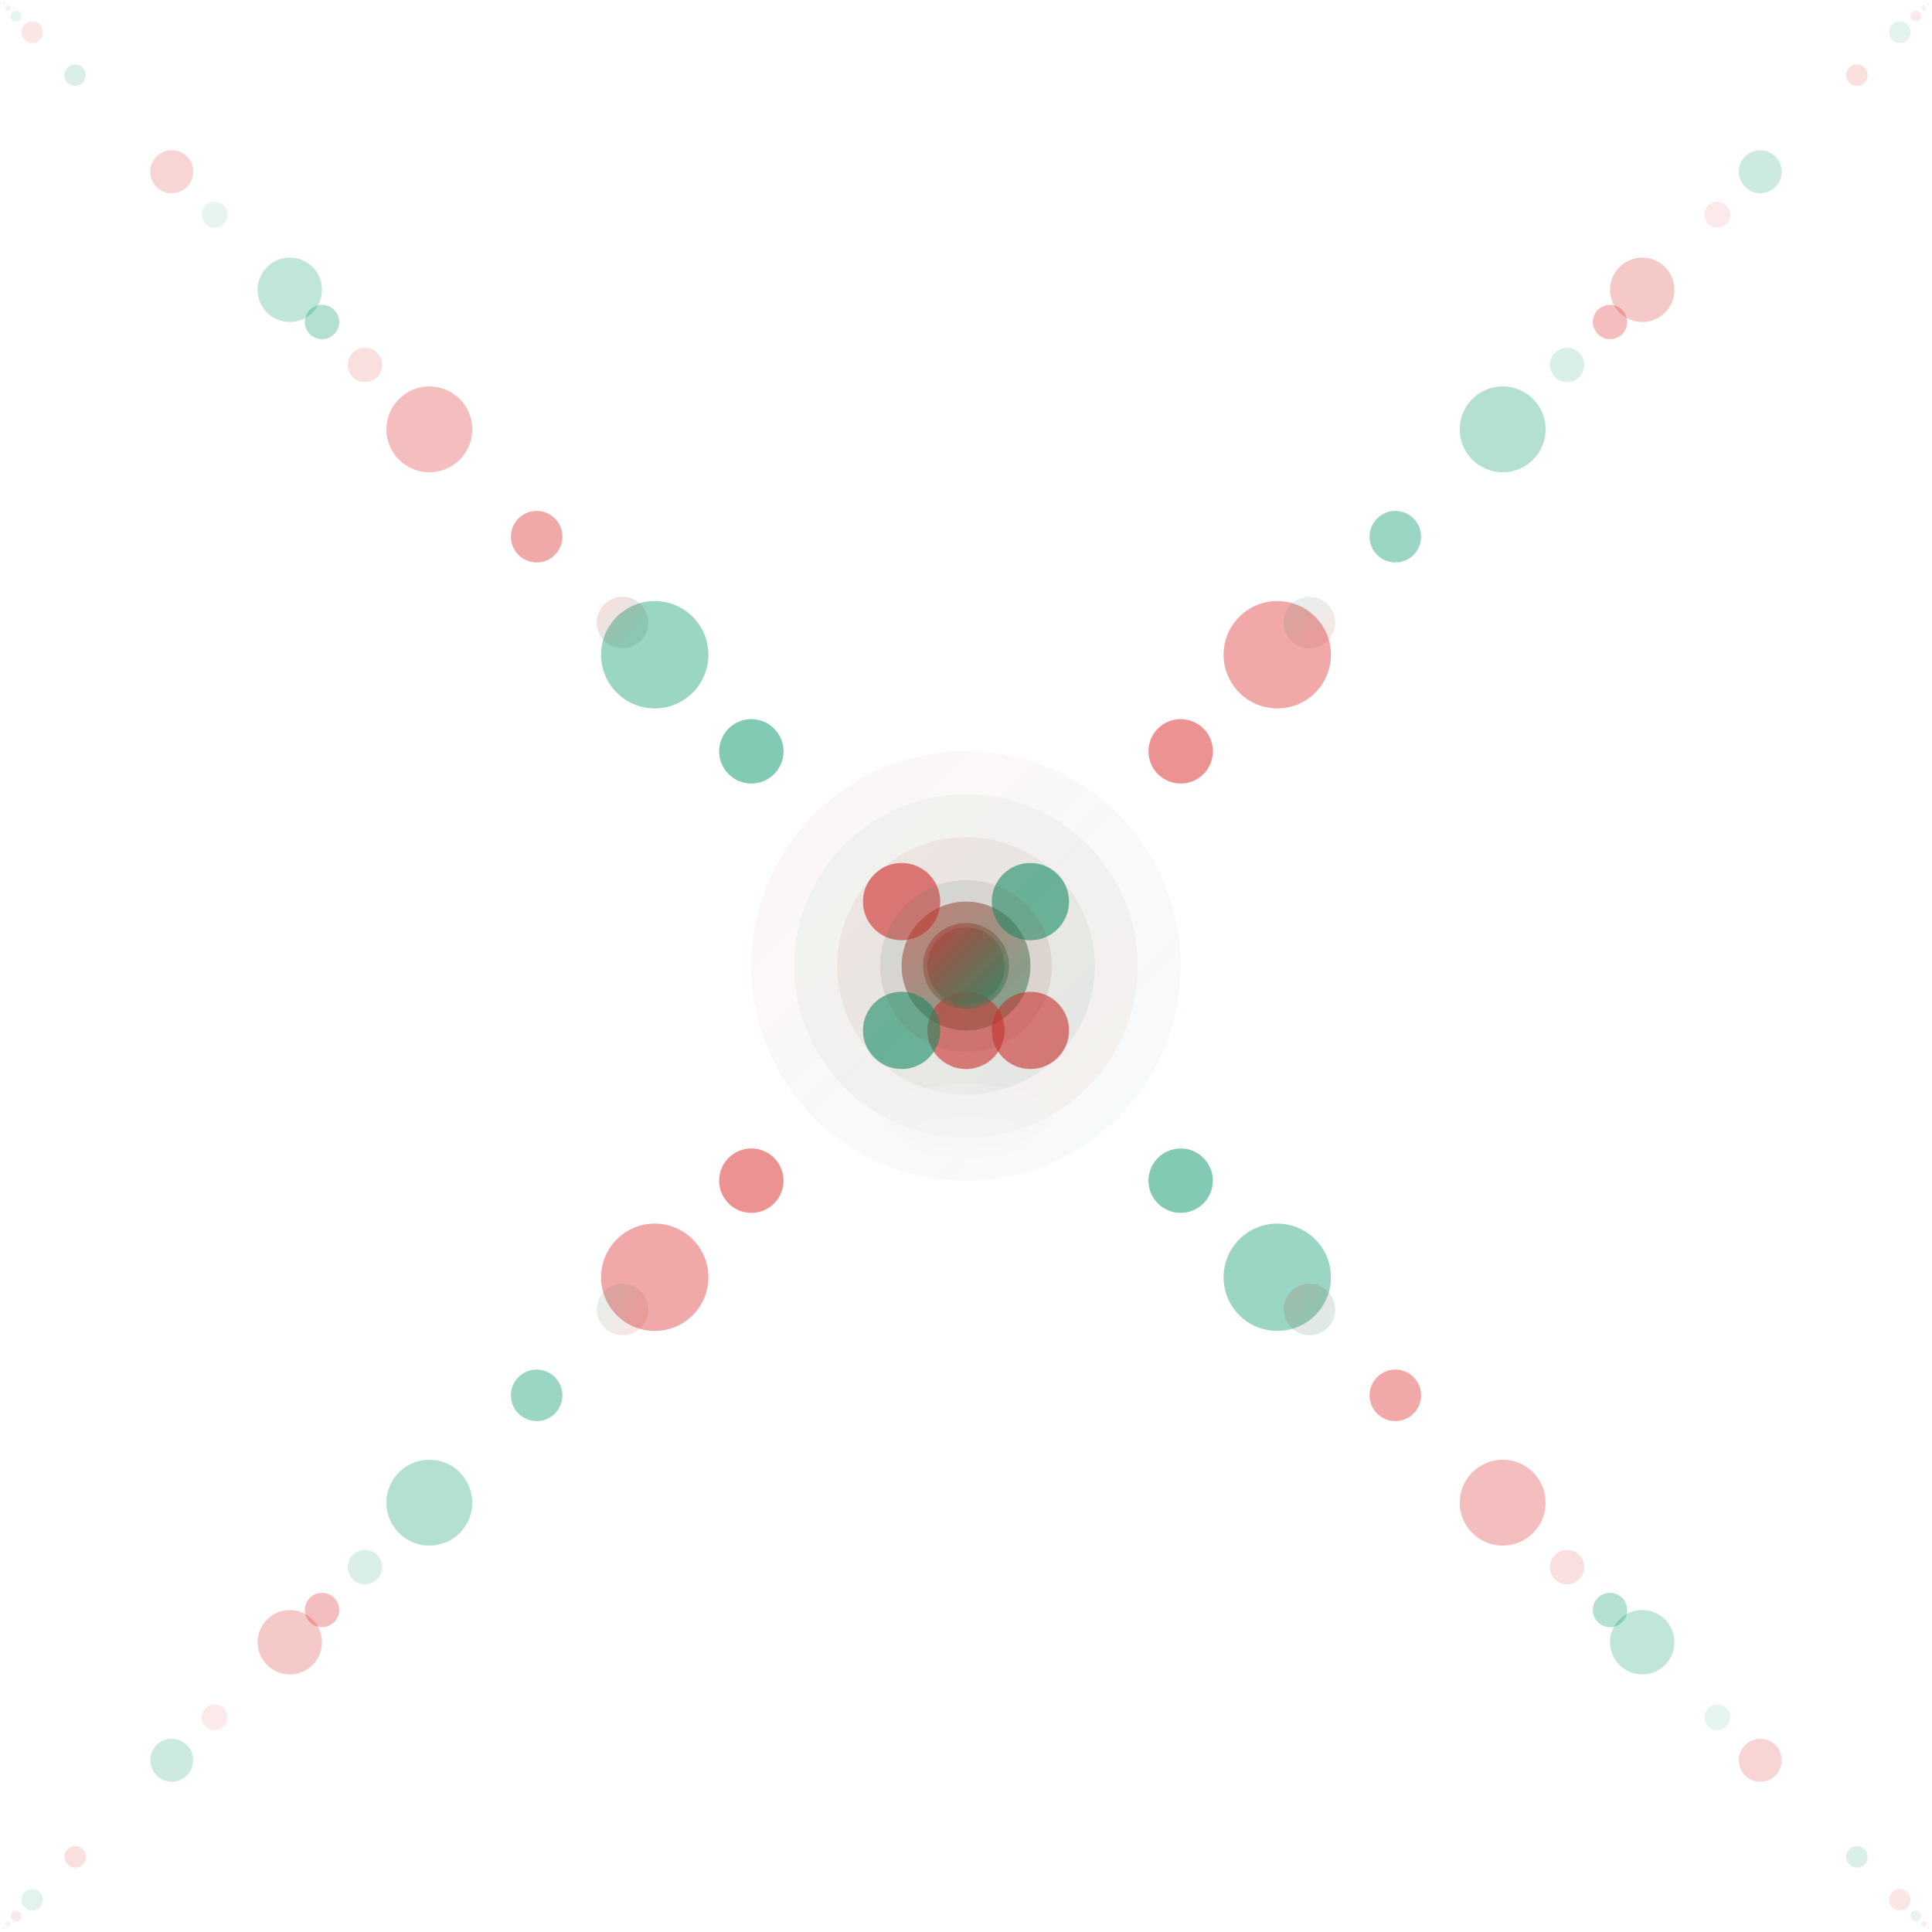
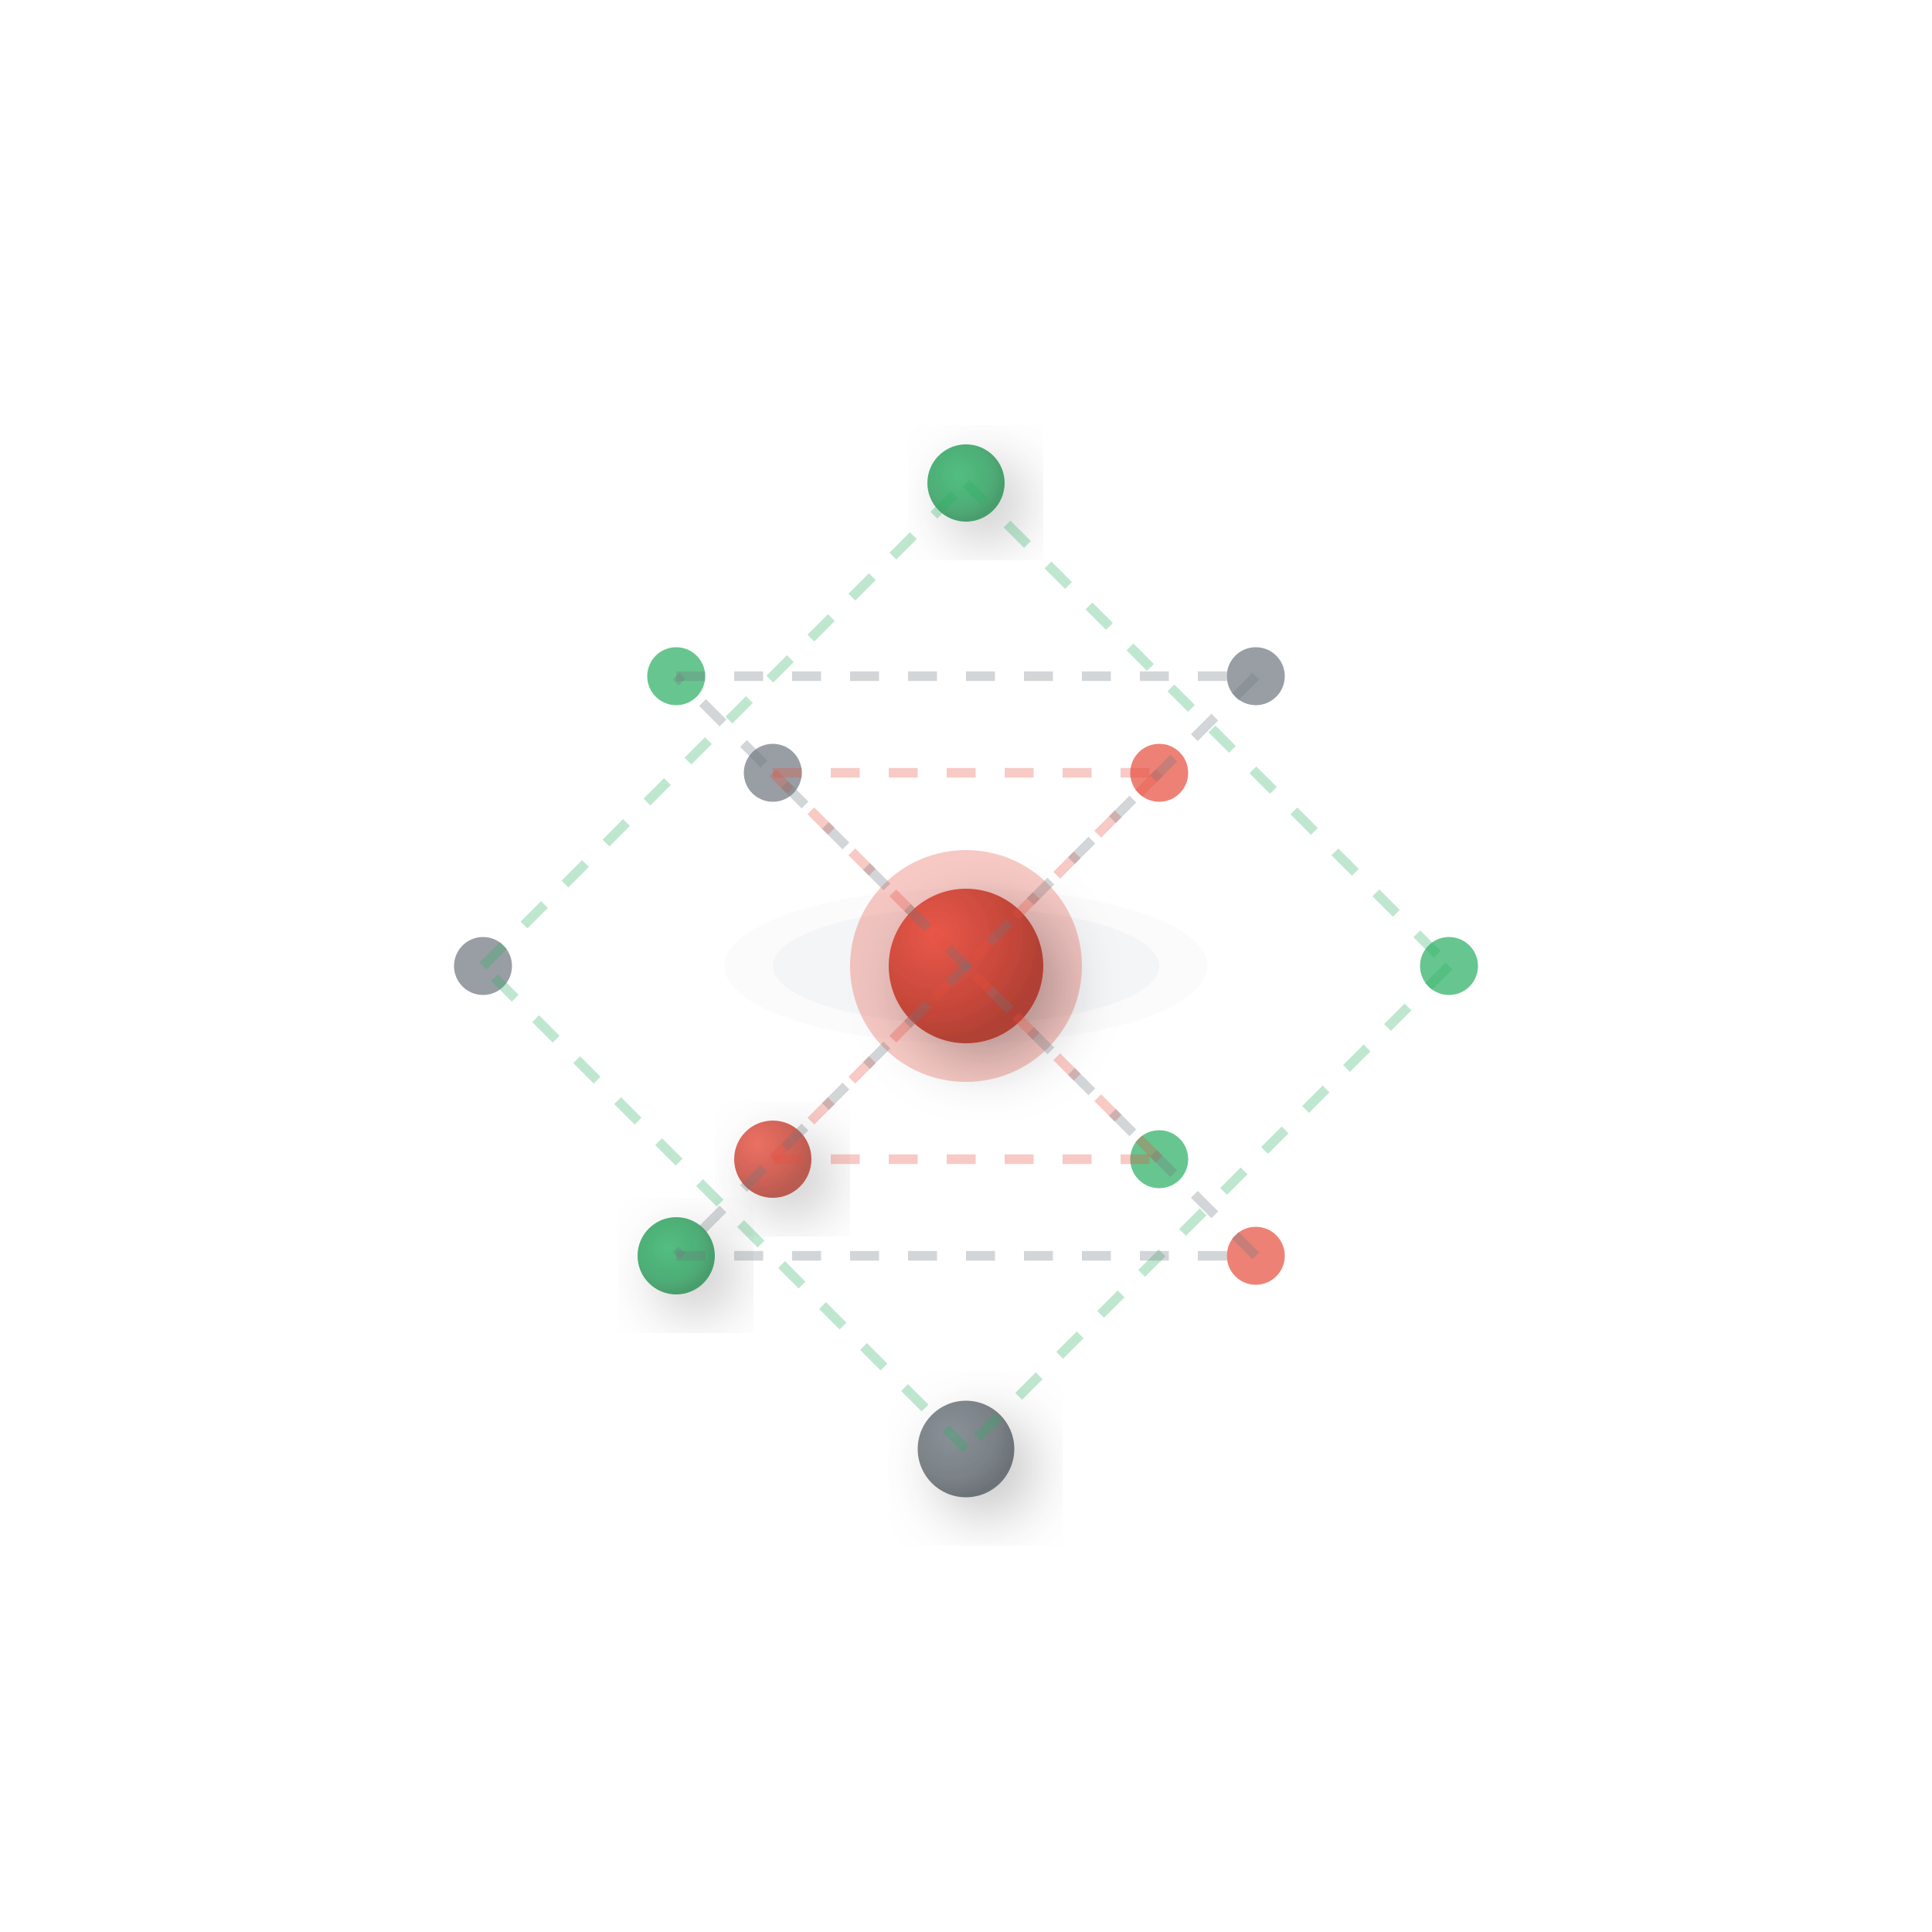
- <svg xmlns="http://www.w3.org/2000/svg" width="90" height="90" viewBox="0 0 90 90" fill="none">
+ <svg xmlns="http://www.w3.org/2000/svg" width="200" height="200" viewBox="0 0 200 200">
  <defs>
-     <linearGradient id="designGradient1" x1="0%" y1="0%" x2="100%" y2="100%">
-       <stop offset="0%" style="stop-color:#dc2626;stop-opacity:0.8" />
-       <stop offset="100%" style="stop-color:#059669;stop-opacity:0.8" />
-     </linearGradient>
-     <linearGradient id="designGradient2" x1="0%" y1="0%" x2="100%" y2="100%">
-       <stop offset="0%" style="stop-color:#059669;stop-opacity:0.6" />
-       <stop offset="100%" style="stop-color:#dc2626;stop-opacity:0.6" />
-     </linearGradient>
-     <style>
-       .fractal-square {
-         transform-origin: 45px 45px;
+     <radialGradient id="sphere1" cx="30%" cy="30%" r="70%">
+       <stop offset="0%" style="stop-color:#e74c3c;stop-opacity:1" />
+       <stop offset="70%" style="stop-color:#c0392b;stop-opacity:1" />
+       <stop offset="100%" style="stop-color:#a93226;stop-opacity:1" />
+     </radialGradient>
+     <radialGradient id="sphere2" cx="40%" cy="40%" r="60%">
+       <stop offset="0%" style="stop-color:#27ae60;stop-opacity:1" />
+       <stop offset="70%" style="stop-color:#229954;stop-opacity:1" />
+       <stop offset="100%" style="stop-color:#1e8449;stop-opacity:1" />
+     </radialGradient>
+     <radialGradient id="sphere3" cx="35%" cy="35%" r="65%">
+       <stop offset="0%" style="stop-color:#6c757d;stop-opacity:1" />
+       <stop offset="70%" style="stop-color:#5a6268;stop-opacity:1" />
+       <stop offset="100%" style="stop-color:#495057;stop-opacity:1" />
+     </radialGradient>
+     <filter id="sphereShadow" x="-50%" y="-50%" width="200%" height="200%">
+       <feDropShadow dx="2" dy="2" stdDeviation="3" flood-color="#000000" flood-opacity="0.3" />
+     </filter>
+   </defs>
+   <ellipse cx="100" cy="100" rx="25" ry="8" fill="#f8f9fa" opacity="0.6" class="breathing" />
+   <ellipse cx="100" cy="100" rx="20" ry="6" fill="#e9ecef" opacity="0.4" class="breathing" />
+   <circle cx="100" cy="100" r="12" fill="#e74c3c" opacity="0.3" class="pulse-center" />
+   <circle cx="100" cy="100" r="8" fill="url(#sphere1)" filter="url(#sphereShadow)" opacity="0.9" class="rotate-4d-core" />
+   <g class="orbit-1">
+     <circle cx="100" cy="50" r="4" fill="url(#sphere2)" filter="url(#sphereShadow)" opacity="0.8" class="path-follow-1" />
+     <circle cx="150" cy="100" r="3" fill="#27ae60" opacity="0.7" class="path-follow-2" />
+     <circle cx="100" cy="150" r="5" fill="url(#sphere3)" filter="url(#sphereShadow)" opacity="0.8" class="path-follow-3" />
+     <circle cx="50" cy="100" r="3" fill="#6c757d" opacity="0.7" class="path-follow-4" />
+     <line x1="100" y1="50" x2="150" y2="100" stroke="#27ae60" stroke-width="1" stroke-dasharray="3,3" opacity="0.3" />
+     <line x1="150" y1="100" x2="100" y2="150" stroke="#27ae60" stroke-width="1" stroke-dasharray="3,3" opacity="0.3" />
+     <line x1="100" y1="150" x2="50" y2="100" stroke="#27ae60" stroke-width="1" stroke-dasharray="3,3" opacity="0.3" />
+     <line x1="50" y1="100" x2="100" y2="50" stroke="#27ae60" stroke-width="1" stroke-dasharray="3,3" opacity="0.3" />
+   </g>
+   <g class="orbit-2">
+     <circle cx="120" cy="80" r="3" fill="#e74c3c" opacity="0.7" class="path-follow-5" />
+     <circle cx="80" cy="120" r="4" fill="url(#sphere1)" filter="url(#sphereShadow)" opacity="0.8" class="path-follow-6" />
+     <circle cx="120" cy="120" r="3" fill="#27ae60" opacity="0.7" class="path-follow-7" />
+     <circle cx="80" cy="80" r="3" fill="#6c757d" opacity="0.7" class="path-follow-8" />
+     <line x1="120" y1="80" x2="80" y2="120" stroke="#e74c3c" stroke-width="1" stroke-dasharray="3,3" opacity="0.3" />
+     <line x1="80" y1="120" x2="120" y2="120" stroke="#e74c3c" stroke-width="1" stroke-dasharray="3,3" opacity="0.3" />
+     <line x1="120" y1="120" x2="80" y2="80" stroke="#e74c3c" stroke-width="1" stroke-dasharray="3,3" opacity="0.3" />
+     <line x1="80" y1="80" x2="120" y2="80" stroke="#e74c3c" stroke-width="1" stroke-dasharray="3,3" opacity="0.3" />
+   </g>
+   <g class="orbit-3">
+     <circle cx="130" cy="70" r="3" fill="#6c757d" opacity="0.7" class="path-follow-9" />
+     <circle cx="70" cy="130" r="4" fill="url(#sphere2)" filter="url(#sphereShadow)" opacity="0.8" class="path-follow-10" />
+     <circle cx="130" cy="130" r="3" fill="#e74c3c" opacity="0.7" class="path-follow-11" />
+     <circle cx="70" cy="70" r="3" fill="#27ae60" opacity="0.7" class="path-follow-12" />
+     <line x1="130" y1="70" x2="70" y2="130" stroke="#6c757d" stroke-width="1" stroke-dasharray="3,3" opacity="0.3" />
+     <line x1="70" y1="130" x2="130" y2="130" stroke="#6c757d" stroke-width="1" stroke-dasharray="3,3" opacity="0.3" />
+     <line x1="130" y1="130" x2="70" y2="70" stroke="#6c757d" stroke-width="1" stroke-dasharray="3,3" opacity="0.3" />
+     <line x1="70" y1="70" x2="130" y2="70" stroke="#6c757d" stroke-width="1" stroke-dasharray="3,3" opacity="0.3" />
+   </g>
+   <style>
+     .rotate-4d-core {
+       animation: comeFromRightCorner 8s ease-in-out infinite;
+       animation-delay: -4s;
+     }
+     .breathing {
+       animation: breathing 4s ease-in-out infinite;
+     }
+     .pulse-center {
+       animation: pulseCenter 6s ease-in-out infinite;
+     }
+     
+     /* Path following animations for orbit 1 (diamond shape) */
+     .path-follow-1 {
+       animation: path1 20s linear infinite;
+       animation-delay: -10s;
+     }
+     .path-follow-2 {
+       animation: path1 20s linear infinite;
+       animation-delay: -5s;
+     }
+     .path-follow-3 {
+       animation: path1 20s linear infinite;
+       animation-delay: -15s;
+     }
+     .path-follow-4 {
+       animation: path1 20s linear infinite;
+       animation-delay: -0s;
+     }
+     
+     /* Path following animations for orbit 2 (square shape) */
+     .path-follow-5 {
+       animation: path2 24s linear infinite;
+       animation-delay: -12s;
+     }
+     .path-follow-6 {
+       animation: path2 24s linear infinite;
+       animation-delay: -6s;
+     }
+     .path-follow-7 {
+       animation: path2 24s linear infinite;
+       animation-delay: -18s;
+     }
+     .path-follow-8 {
+       animation: path2 24s linear infinite;
+       animation-delay: -0s;
+     }
+     
+     /* Path following animations for orbit 3 (diamond shape) */
+     .path-follow-9 {
+       animation: path3 28s linear infinite;
+       animation-delay: -14s;
+     }
+     .path-follow-10 {
+       animation: path3 28s linear infinite;
+       animation-delay: -7s;
+     }
+     .path-follow-11 {
+       animation: path3 28s linear infinite;
+       animation-delay: -21s;
+     }
+     .path-follow-12 {
+       animation: path3 28s linear infinite;
+       animation-delay: -0s;
+     }
+     
+     @keyframes comeFromRightCorner {
+       0% { 
+         transform: translateX(60px) translateY(60px) rotateY(0deg) rotateX(0deg);
+         opacity: 0;
      }
-       
-       .primary-rotate {
-         animation: primaryRotate 140s linear infinite;
+       25% { 
+         transform: translateX(30px) translateY(30px) rotateY(90deg) rotateX(90deg);
+         opacity: 0.6;
      }
-       
-       .secondary-rotate {
-         animation: secondaryRotate 112s linear infinite reverse;
+       50% { 
+         transform: translateX(0px) translateY(0px) rotateY(180deg) rotateX(180deg);
+         opacity: 0.9;
      }
-       
-       .tertiary-rotate {
-         animation: tertiaryRotate 168s linear infinite;
+       75% { 
+         transform: translateX(30px) translateY(30px) rotateY(270deg) rotateX(270deg);
+         opacity: 0.6;
      }
-       
-       .quaternary-rotate {
-         animation: quaternaryRotate 200s linear infinite reverse;
+       100% { 
+         transform: translateX(60px) translateY(60px) rotateY(360deg) rotateX(360deg);
+         opacity: 0;
      }
-       
-       .quinary-rotate {
-         animation: quinaryRotate 240s linear infinite;
+     }
+     
+     /* Path 1: Diamond shape - 100,50 -&gt; 150,100 -&gt; 100,150 -&gt; 50,100 -&gt; 100,50 */
+     @keyframes path1 {
+       0%, 100% { transform: translate(0px, 0px); }
+       25% { transform: translate(50px, 50px); }
+       50% { transform: translate(0px, 100px); }
+       75% { transform: translate(-50px, 50px); }
+     }
+     
+     /* Path 2: Square shape - 120,80 -&gt; 80,120 -&gt; 120,120 -&gt; 80,80 -&gt; 120,80 */
+     @keyframes path2 {
+       0%, 100% { transform: translate(0px, 0px); }
+       25% { transform: translate(-40px, 40px); }
+       50% { transform: translate(0px, 40px); }
+       75% { transform: translate(-40px, 0px); }
+     }
+     
+     /* Path 3: Diamond shape - 130,70 -&gt; 70,130 -&gt; 130,130 -&gt; 70,70 -&gt; 130,70 */
+     @keyframes path3 {
+       0%, 100% { transform: translate(0px, 0px); }
+       25% { transform: translate(-60px, 60px); }
+       50% { transform: translate(0px, 60px); }
+       75% { transform: translate(-60px, 0px); }
+     }
+     
+     @keyframes breathing {
+       0%, 100% { opacity: 0.4; }
+       50% { opacity: 0.8; }
+     }
+     
+     @keyframes pulseCenter {
+       0%, 100% { 
+         opacity: 0.2;
+         transform: scale(0.8);
      }
-       
-       .senary-rotate {
-         animation: senaryRotate 280s linear infinite reverse;
+       50% { 
+         opacity: 0.4;
+         transform: scale(1.2);
      }
-       
-       .septenary-rotate {
-         animation: septenaryRotate 320s linear infinite;
-       }
-       
-       .octonary-rotate {
-         animation: octonaryRotate 360s linear infinite reverse;
-       }
-       
-       .nonary-rotate {
-         animation: nonaryRotate 300s linear infinite;
-       }
-       
-       .denary-rotate {
-         animation: denaryRotate 340s linear infinite reverse;
-       }
-       
-       .group-rotate {
-         animation: groupRotate2D 45s linear infinite;
-       }
-       
-       .center-4d-rotate {
-         animation: center4DRotate 80s linear infinite;
-       }
-       
-       .floating {
-         animation: float 48s ease-in-out infinite;
-       }
-       
-       .floating:nth-child(2) {
-         animation-delay: 12s;
-       }
-       
-       .floating:nth-child(3) {
-         animation-delay: 24s;
-       }
-       
-       .pulse {
-         animation: pulse 40s ease-in-out infinite;
-       }
-       
-       .pulse:nth-child(2) {
-         animation-delay: 10s;
-       }
-       
-       .pulse:nth-child(3) {
-         animation-delay: 20s;
-       }
-       
-       .breathing {
-         animation: breathing 60s ease-in-out infinite;
-       }
-       
-       .glow {
-         animation: glow 32s ease-in-out infinite;
-       }
-       
-       @keyframes primaryRotate {
-         0% {
-           transform: rotate(0deg) scale(1);
-         }
-         50% {
-           transform: rotate(180deg) scale(1.1);
-         }
-         100% {
-           transform: rotate(360deg) scale(1);
-         }
-       }
-       
-       @keyframes secondaryRotate {
-         0% {
-           transform: perspective(200px) rotateY(0deg) rotateX(0deg) scale(1.1);
-         }
-         50% {
-           transform: perspective(200px) rotateY(-360deg) rotateX(-180deg) scale(0.9);
-         }
-         100% {
-           transform: perspective(200px) rotateY(-720deg) rotateX(-360deg) scale(1.1);
-         }
-       }
-       
-       @keyframes tertiaryRotate {
-         0% {
-           transform: rotate(0deg) scale(0.9);
-         }
-         50% {
-           transform: rotate(180deg) scale(1.2);
-         }
-         100% {
-           transform: rotate(360deg) scale(0.9);
-         }
-       }
-       
-       @keyframes quaternaryRotate {
-         0% {
-           transform: perspective(200px) rotateY(0deg) rotateX(0deg) scale(1.2);
-         }
-         50% {
-           transform: perspective(200px) rotateY(-360deg) rotateX(-180deg) scale(0.8);
-         }
-         100% {
-           transform: perspective(200px) rotateY(-720deg) rotateX(-360deg) scale(1.2);
-         }
-       }
-       
-       @keyframes quinaryRotate {
-         0% {
-           transform: rotate(0deg) scale(0.8);
-         }
-         50% {
-           transform: rotate(180deg) scale(1.3);
-         }
-         100% {
-           transform: rotate(360deg) scale(0.8);
-         }
-       }
-       
-       @keyframes senaryRotate {
-         0% {
-           transform: perspective(200px) rotateY(0deg) rotateX(0deg) scale(1.3);
-         }
-         50% {
-           transform: perspective(200px) rotateY(-360deg) rotateX(-180deg) scale(0.7);
-         }
-         100% {
-           transform: perspective(200px) rotateY(-720deg) rotateX(-360deg) scale(1.3);
-         }
-       }
-       
-       @keyframes septenaryRotate {
-         0% {
-           transform: rotate(0deg) scale(0.6);
-         }
-         50% {
-           transform: rotate(180deg) scale(1.4);
-         }
-         100% {
-           transform: rotate(360deg) scale(0.6);
-         }
-       }
-       
-       @keyframes octonaryRotate {
-         0% {
-           transform: perspective(200px) rotateY(0deg) rotateX(0deg) scale(1.4);
-         }
-         50% {
-           transform: perspective(200px) rotateY(-360deg) rotateX(-180deg) scale(0.5);
-         }
-         100% {
-           transform: perspective(200px) rotateY(-720deg) rotateX(-360deg) scale(1.4);
-         }
-       }
-       
-       @keyframes nonaryRotate {
-         0% {
-           transform: rotate(0deg) scale(0.5);
-         }
-         50% {
-           transform: rotate(180deg) scale(1.5);
-         }
-         100% {
-           transform: rotate(360deg) scale(0.5);
-         }
-       }
-       
-       @keyframes denaryRotate {
-         0% {
-           transform: perspective(200px) rotateY(0deg) rotateX(0deg) scale(1.5);
-         }
-         50% {
-           transform: perspective(200px) rotateY(-360deg) rotateX(-180deg) scale(0.4);
-         }
-         100% {
-           transform: perspective(200px) rotateY(-720deg) rotateX(-360deg) scale(1.5);
-         }
-       }
-       
-       @keyframes groupRotate2D {
-         0% {
-           transform: rotate(0deg) scale(1);
-         }
-         25% {
-           transform: rotate(90deg) scale(1.1);
-         }
-         50% {
-           transform: rotate(180deg) scale(1);
-         }
-         75% {
-           transform: rotate(270deg) scale(1.1);
-         }
-         100% {
-           transform: rotate(360deg) scale(1);
-         }
-       }
-       
-       @keyframes center4DRotate {
-         0% {
-           transform: perspective(300px) rotateY(0deg) rotateX(0deg) scale(1);
-         }
-         25% {
-           transform: perspective(300px) rotateY(90deg) rotateX(45deg) scale(1.1);
-         }
-         50% {
-           transform: perspective(300px) rotateY(180deg) rotateX(90deg) scale(1);
-         }
-         75% {
-           transform: perspective(300px) rotateY(270deg) rotateX(45deg) scale(1.1);
-         }
-         100% {
-           transform: perspective(300px) rotateY(360deg) rotateX(0deg) scale(1);
-         }
-       }
-       
-       @keyframes float {
-         0%, 100% {
-           transform: translateY(0px);
-           opacity: 0.4;
-         }
-         50% {
-           transform: translateY(-6px);
-           opacity: 0.8;
-         }
-       }
-       
-       @keyframes pulse {
-         0%, 100% {
-           transform: scale(1);
-           opacity: 0.3;
-         }
-         50% {
-           transform: scale(1.1);
-           opacity: 0.7;
-         }
-       }
-       
-       @keyframes breathing {
-         0%, 100% {
-           transform: scale(1);
-           opacity: 0.2;
-         }
-         50% {
-           transform: scale(1.2);
-           opacity: 0.6;
-         }
-       }
-       
-       @keyframes glow {
-         0%, 100% {
-           opacity: 0.3;
-         }
-         50% {
-           opacity: 0.8;
-         }
-       }
-     </style>
-   </defs>
-   <circle cx="45" cy="45" r="3" fill="url(#designGradient1)" opacity="0.7" class="fractal-square primary-rotate" />
-   <g class="fractal-square secondary-rotate">
-     <circle cx="30.5" cy="30.5" r="2.5" fill="#059669" opacity="0.4" class="floating" />
-     <circle cx="59.5" cy="30.5" r="2.5" fill="#dc2626" opacity="0.4" class="floating" />
-     <circle cx="59.5" cy="59.5" r="2.5" fill="#059669" opacity="0.4" class="floating" />
-     <circle cx="30.5" cy="59.5" r="2.5" fill="#dc2626" opacity="0.4" class="floating" />
-   </g>
-   <g class="fractal-square tertiary-rotate">
-     <circle cx="20" cy="20" r="2" fill="#dc2626" opacity="0.3" class="pulse" />
-     <circle cx="70" cy="20" r="2" fill="#059669" opacity="0.3" class="pulse" />
-     <circle cx="70" cy="70" r="2" fill="#dc2626" opacity="0.3" class="pulse" />
-     <circle cx="20" cy="70" r="2" fill="#059669" opacity="0.3" class="pulse" />
-   </g>
-   <g class="fractal-square quaternary-rotate">
-     <circle cx="13.5" cy="13.5" r="1.5" fill="#059669" opacity="0.25" class="floating" />
-     <circle cx="76.5" cy="13.5" r="1.5" fill="#dc2626" opacity="0.25" class="floating" />
-     <circle cx="76.5" cy="76.5" r="1.5" fill="#059669" opacity="0.25" class="floating" />
-     <circle cx="13.5" cy="76.5" r="1.5" fill="#dc2626" opacity="0.25" class="floating" />
-   </g>
-   <g class="fractal-square quinary-rotate">
-     <circle cx="8" cy="8" r="1" fill="#dc2626" opacity="0.2" class="pulse" />
-     <circle cx="82" cy="8" r="1" fill="#059669" opacity="0.2" class="pulse" />
-     <circle cx="82" cy="82" r="1" fill="#dc2626" opacity="0.2" class="pulse" />
-     <circle cx="8" cy="82" r="1" fill="#059669" opacity="0.2" class="pulse" />
-   </g>
-   <g class="fractal-square senary-rotate">
-     <circle cx="3.5" cy="3.5" r="0.5" fill="#059669" opacity="0.15" class="breathing" />
-     <circle cx="86.5" cy="3.5" r="0.5" fill="#dc2626" opacity="0.15" class="breathing" />
-     <circle cx="86.5" cy="86.5" r="0.5" fill="#059669" opacity="0.15" class="breathing" />
-     <circle cx="3.5" cy="86.5" r="0.5" fill="#dc2626" opacity="0.15" class="breathing" />
-   </g>
-   <g class="fractal-square septenary-rotate">
-     <circle cx="1.5" cy="1.5" r="0.5" fill="#dc2626" opacity="0.12" class="floating" />
-     <circle cx="88.5" cy="1.5" r="0.5" fill="#059669" opacity="0.12" class="floating" />
-     <circle cx="88.5" cy="88.5" r="0.5" fill="#dc2626" opacity="0.12" class="floating" />
-     <circle cx="1.5" cy="88.5" r="0.5" fill="#059669" opacity="0.12" class="floating" />
-   </g>
-   <g class="fractal-square octonary-rotate">
-     <circle cx="0.75" cy="0.75" r="0.25" fill="#059669" opacity="0.1" class="pulse" />
-     <circle cx="89.25" cy="0.75" r="0.25" fill="#dc2626" opacity="0.1" class="pulse" />
-     <circle cx="89.25" cy="89.25" r="0.25" fill="#059669" opacity="0.1" class="pulse" />
-     <circle cx="0.75" cy="89.25" r="0.25" fill="#dc2626" opacity="0.1" class="pulse" />
-   </g>
-   <g class="fractal-square nonary-rotate">
-     <circle cx="0.375" cy="0.375" r="0.125" fill="#dc2626" opacity="0.08" class="breathing" />
-     <circle cx="89.625" cy="0.375" r="0.125" fill="#059669" opacity="0.08" class="breathing" />
-     <circle cx="89.625" cy="89.625" r="0.125" fill="#dc2626" opacity="0.08" class="breathing" />
-     <circle cx="0.375" cy="89.625" r="0.125" fill="#059669" opacity="0.08" class="breathing" />
-   </g>
-   <g class="fractal-square denary-rotate">
-     <circle cx="0.188" cy="0.188" r="0.062" fill="#059669" opacity="0.06" class="floating" />
-     <circle cx="89.812" cy="0.188" r="0.062" fill="#dc2626" opacity="0.06" class="floating" />
-     <circle cx="89.812" cy="89.812" r="0.062" fill="#059669" opacity="0.06" class="floating" />
-     <circle cx="0.188" cy="89.812" r="0.062" fill="#dc2626" opacity="0.06" class="floating" />
-   </g>
-   <g class="fractal-square primary-rotate">
-     <circle cx="0.094" cy="0.094" r="0.031" fill="#dc2626" opacity="0.05" class="pulse" />
-     <circle cx="89.906" cy="0.094" r="0.031" fill="#059669" opacity="0.05" class="pulse" />
-     <circle cx="89.906" cy="89.906" r="0.031" fill="#dc2626" opacity="0.05" class="pulse" />
-     <circle cx="0.094" cy="89.906" r="0.031" fill="#059669" opacity="0.05" class="pulse" />
-   </g>
-   <g class="fractal-square secondary-rotate">
-     <circle cx="0.047" cy="0.047" r="0.016" fill="url(#designGradient1)" opacity="0.04" class="glow" />
-     <circle cx="89.953" cy="0.047" r="0.016" fill="url(#designGradient2)" opacity="0.04" class="glow" />
-     <circle cx="89.953" cy="89.953" r="0.016" fill="url(#designGradient1)" opacity="0.04" class="glow" />
-     <circle cx="0.047" cy="89.953" r="0.016" fill="url(#designGradient2)" opacity="0.04" class="glow" />
-   </g>
-   <g class="fractal-square tertiary-rotate">
-     <circle cx="0.023" cy="0.023" r="0.008" fill="#dc2626" opacity="0.03" class="breathing" />
-     <circle cx="89.977" cy="0.023" r="0.008" fill="#059669" opacity="0.03" class="breathing" />
-     <circle cx="89.977" cy="89.977" r="0.008" fill="#dc2626" opacity="0.03" class="breathing" />
-     <circle cx="0.023" cy="89.977" r="0.008" fill="#059669" opacity="0.03" class="breathing" />
-   </g>
-   <g class="fractal-square secondary-rotate">
-     <circle cx="29" cy="29" r="1.2" fill="url(#designGradient1)" opacity="0.2" class="pulse" />
-     <circle cx="61" cy="29" r="1.2" fill="url(#designGradient2)" opacity="0.2" class="pulse" />
-     <circle cx="61" cy="61" r="1.2" fill="url(#designGradient1)" opacity="0.2" class="pulse" />
-     <circle cx="29" cy="61" r="1.2" fill="url(#designGradient2)" opacity="0.2" class="pulse" />
-   </g>
-   <g class="fractal-square tertiary-rotate">
-     <circle cx="17" cy="17" r="0.8" fill="#dc2626" opacity="0.15" class="floating" />
-     <circle cx="73" cy="17" r="0.8" fill="#059669" opacity="0.15" class="floating" />
-     <circle cx="73" cy="73" r="0.8" fill="#dc2626" opacity="0.15" class="floating" />
-     <circle cx="17" cy="73" r="0.8" fill="#059669" opacity="0.15" class="floating" />
-   </g>
-   <g class="fractal-square quaternary-rotate">
-     <circle cx="10" cy="10" r="0.6" fill="#059669" opacity="0.1" class="breathing" />
-     <circle cx="80" cy="10" r="0.6" fill="#dc2626" opacity="0.1" class="breathing" />
-     <circle cx="80" cy="80" r="0.6" fill="#059669" opacity="0.1" class="breathing" />
-     <circle cx="10" cy="80" r="0.6" fill="#dc2626" opacity="0.1" class="breathing" />
-   </g>
-   <g class="fractal-square group-rotate">
-     <circle cx="42" cy="42" r="1.8" fill="#dc2626" opacity="0.6" class="pulse" />
-     <circle cx="48" cy="42" r="1.8" fill="#059669" opacity="0.6" class="pulse" />
-     <circle cx="45" cy="48" r="1.8" fill="#dc2626" opacity="0.6" class="pulse" />
-     <circle cx="42" cy="48" r="1.8" fill="#059669" opacity="0.6" class="pulse" />
-     <circle cx="48" cy="48" r="1.8" fill="#dc2626" opacity="0.6" class="pulse" />
-     <circle cx="45" cy="45" r="1.8" fill="url(#designGradient1)" opacity="0.7" class="glow" />
-   </g>
-   <g class="fractal-square center-4d-rotate">
-     <circle cx="35" cy="35" r="1.5" fill="#059669" opacity="0.5" class="floating" />
-     <circle cx="55" cy="35" r="1.5" fill="#dc2626" opacity="0.5" class="floating" />
-     <circle cx="55" cy="55" r="1.5" fill="#059669" opacity="0.5" class="floating" />
-     <circle cx="35" cy="55" r="1.5" fill="#dc2626" opacity="0.5" class="floating" />
-   </g>
-   <g class="fractal-square center-4d-rotate">
-     <circle cx="25" cy="25" r="1.2" fill="#dc2626" opacity="0.4" class="pulse" />
-     <circle cx="65" cy="25" r="1.2" fill="#059669" opacity="0.4" class="pulse" />
-     <circle cx="65" cy="65" r="1.2" fill="#dc2626" opacity="0.4" class="pulse" />
-     <circle cx="25" cy="65" r="1.2" fill="#059669" opacity="0.4" class="pulse" />
-   </g>
-   <g class="fractal-square center-4d-rotate">
-     <circle cx="15" cy="15" r="0.8" fill="#059669" opacity="0.3" class="breathing" />
-     <circle cx="75" cy="15" r="0.8" fill="#dc2626" opacity="0.3" class="breathing" />
-     <circle cx="75" cy="75" r="0.8" fill="#059669" opacity="0.3" class="breathing" />
-     <circle cx="15" cy="75" r="0.8" fill="#dc2626" opacity="0.3" class="breathing" />
-   </g>
-   <circle cx="45" cy="45" r="2" fill="url(#designGradient1)" opacity="0.7" class="pulse" />
-   <circle cx="45" cy="45" r="4" fill="url(#designGradient2)" opacity="0.2" class="pulse" />
-   <circle cx="45" cy="45" r="6" fill="url(#designGradient1)" opacity="0.1" class="center-4d-rotate" />
-   <circle cx="45" cy="45" r="8" fill="url(#designGradient2)" opacity="0.08" class="glow" />
-   <circle cx="45" cy="45" r="10" fill="url(#designGradient1)" opacity="0.05" class="breathing" />
-   <ellipse cx="45" cy="52" rx="4" ry="1.5" fill="#f5f5f5" opacity="0.3" class="breathing" />
-   <ellipse cx="45" cy="53" rx="3" ry="1" fill="#f5f5f5" opacity="0.2" class="breathing" />
+     }
+   </style>
</svg>
